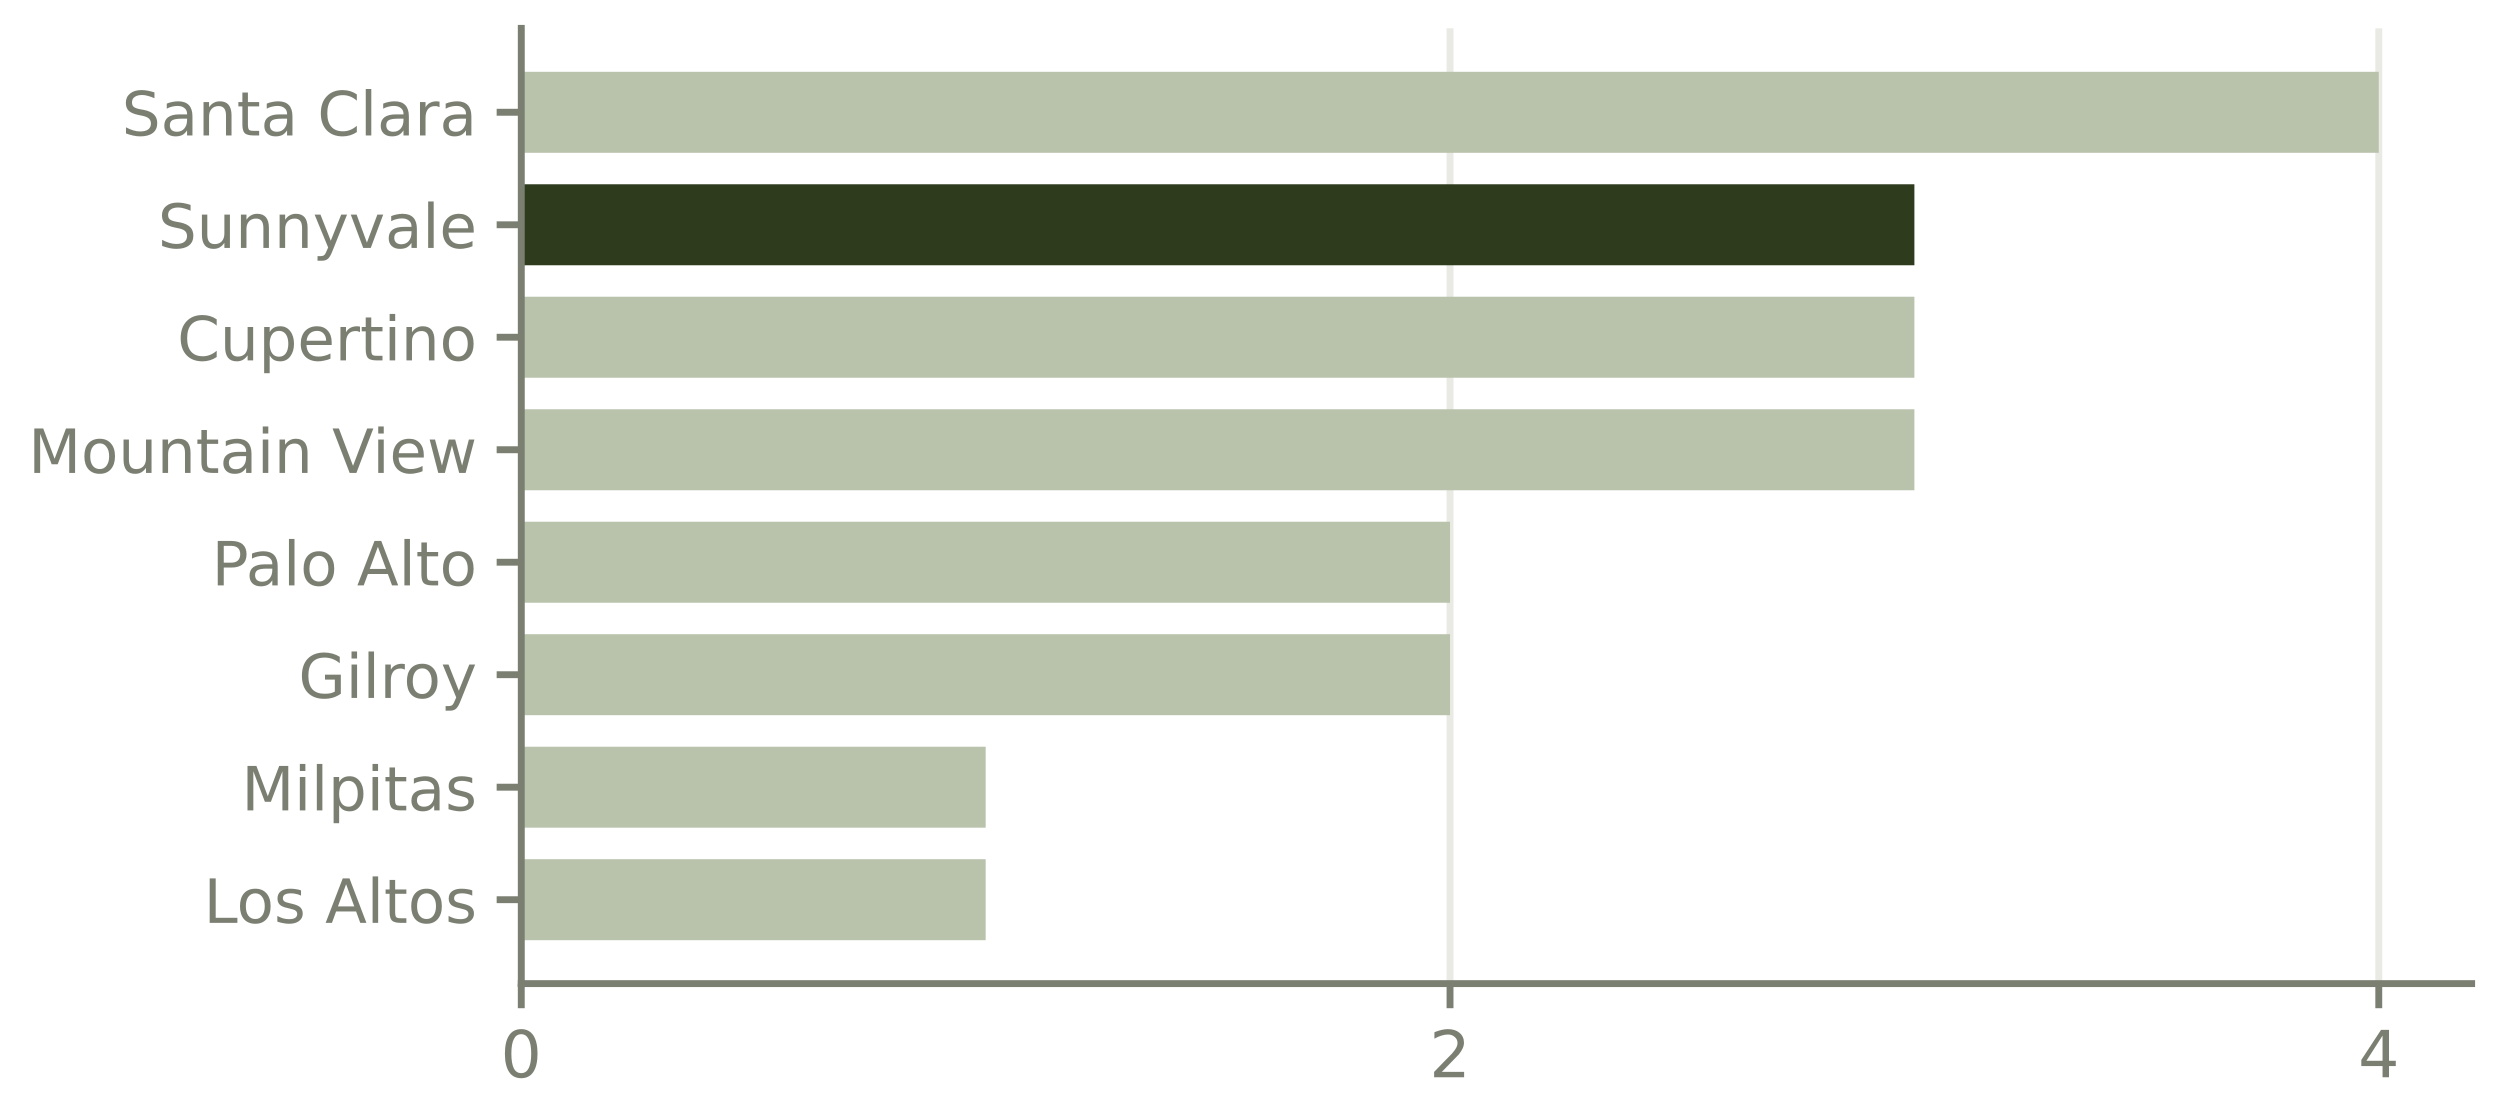
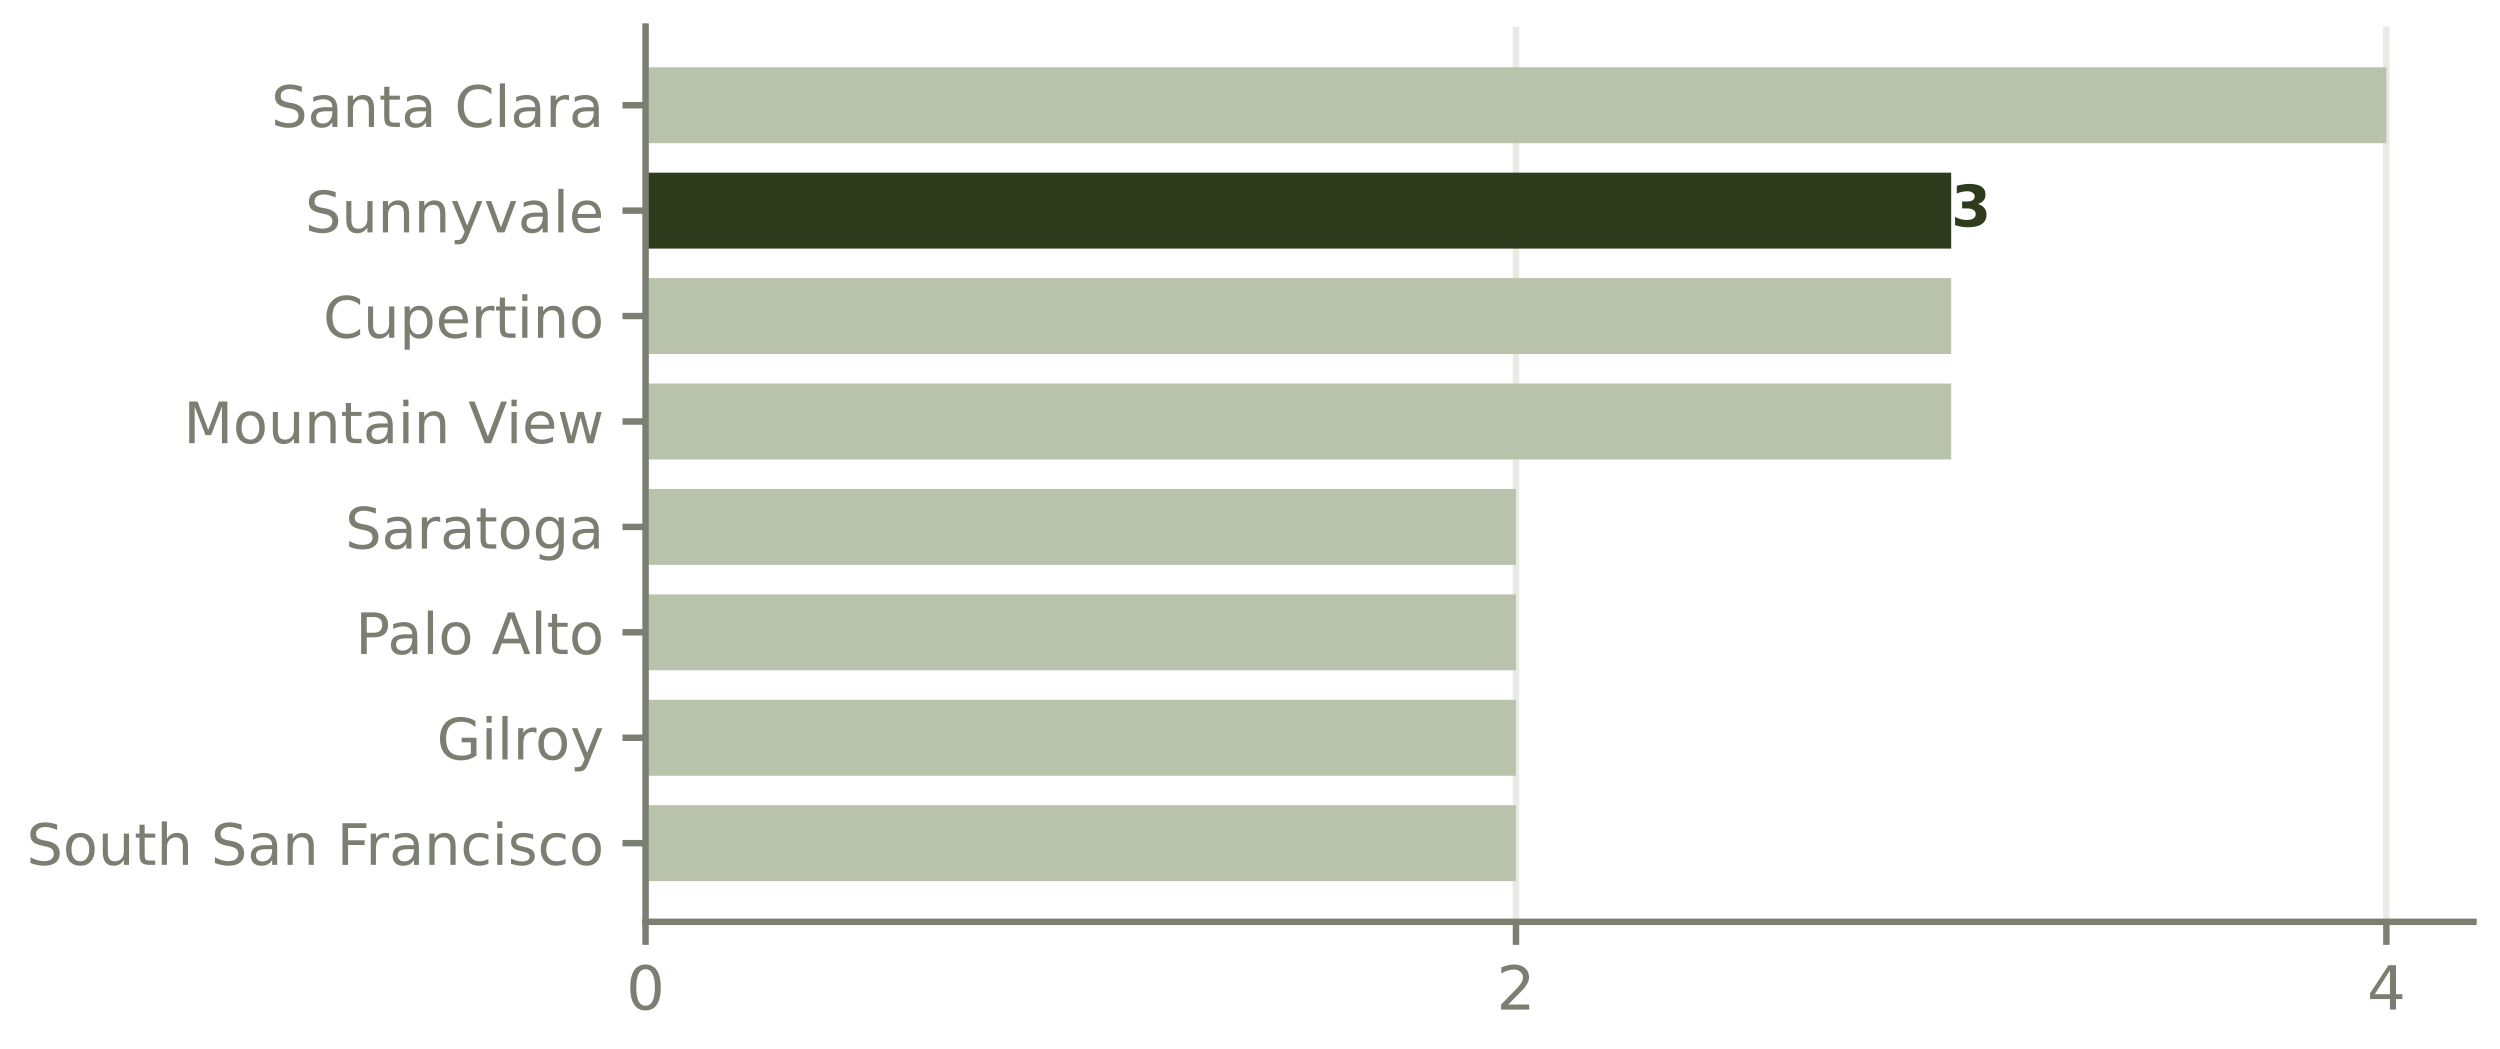
- <svg xmlns="http://www.w3.org/2000/svg" xmlns:xlink="http://www.w3.org/1999/xlink" width="253.913pt" height="113.668pt" viewBox="0 0 253.913 113.668" version="1.1">
+ <svg xmlns="http://www.w3.org/2000/svg" xmlns:xlink="http://www.w3.org/1999/xlink" width="270.932pt" height="113.668pt" viewBox="0 0 270.932 113.668" version="1.1">
  <defs>
    <style type="text/css">*{stroke-linejoin: round; stroke-linecap: butt}</style>
  </defs>
  <g id="figure_1">
    <g id="patch_1">
-       <path d="M -0 113.668  L 253.913 113.668  L 253.913 0  L -0 0  L -0 113.668  z " style="fill: none" />
+       <path d="M 0 113.668  L 270.932 113.668  L 270.932 0  L 0 0  L 0 113.668  z " style="fill: none" />
    </g>
    <g id="axes_1">
      <g id="patch_2">
-         <path d="M 52.943 99.9  L 251.033 99.9  L 251.033 2.88  L 52.943 2.88  L 52.943 99.9  z " style="fill: none" />
+         <path d="M 69.962 99.9  L 268.052 99.9  L 268.052 2.88  L 69.962 2.88  L 69.962 99.9  z " style="fill: none" />
      </g>
      <g id="matplotlib.axis_1">
        <g id="xtick_1">
          <g id="line2d_1">
-             <path d="M 52.943 99.9  L 52.943 2.88  " clip-path="url(#p3e49b67301)" style="fill: none; stroke: #e8eae3; stroke-width: 0.7; stroke-linecap: square" />
+             <path d="M 69.962 99.9  L 69.962 2.88  " clip-path="url(#p417e54f7f8)" style="fill: none; stroke: #e8eae3; stroke-width: 0.7; stroke-linecap: square" />
          </g>
          <g id="line2d_2">
            <defs>
-               <path id="m0d26905931" d="M 0 0  L 0 2.5  " style="stroke: #7a7f72; stroke-width: 0.7" />
+               <path id="mbe7d16d1db" d="M 0 0  L 0 2.5  " style="stroke: #7a7f72; stroke-width: 0.7" />
            </defs>
            <g>
-               <use xlink:href="#m0d26905931" x="52.943" y="99.9" style="fill: #7a7f72; stroke: #7a7f72; stroke-width: 0.7" />
+               <use xlink:href="#mbe7d16d1db" x="69.962" y="99.9" style="fill: #7a7f72; stroke: #7a7f72; stroke-width: 0.7" />
            </g>
          </g>
          <g id="text_1">
-             <text style="font-size: 6.6px; font-family: 'DejaVu Sans'; text-anchor: middle; fill: #7a7f72" x="52.943" y="109.415" transform="rotate(-0 52.94322 109.415)">0</text>
+             <text style="font-size: 6.6px; font-family: 'DejaVu Sans'; text-anchor: middle; fill: #7a7f72" x="69.962" y="109.415" transform="rotate(-0 69.96222 109.415)">0</text>
          </g>
        </g>
        <g id="xtick_2">
          <g id="line2d_3">
-             <path d="M 147.272 99.9  L 147.272 2.88  " clip-path="url(#p3e49b67301)" style="fill: none; stroke: #e8eae3; stroke-width: 0.7; stroke-linecap: square" />
+             <path d="M 164.291 99.9  L 164.291 2.88  " clip-path="url(#p417e54f7f8)" style="fill: none; stroke: #e8eae3; stroke-width: 0.7; stroke-linecap: square" />
          </g>
          <g id="line2d_4">
            <g>
-               <use xlink:href="#m0d26905931" x="147.272" y="99.9" style="fill: #7a7f72; stroke: #7a7f72; stroke-width: 0.7" />
+               <use xlink:href="#mbe7d16d1db" x="164.291" y="99.9" style="fill: #7a7f72; stroke: #7a7f72; stroke-width: 0.7" />
            </g>
          </g>
          <g id="text_2">
-             <text style="font-size: 6.6px; font-family: 'DejaVu Sans'; text-anchor: middle; fill: #7a7f72" x="147.272" y="109.415" transform="rotate(-0 147.2718 109.415)">2</text>
+             <text style="font-size: 6.6px; font-family: 'DejaVu Sans'; text-anchor: middle; fill: #7a7f72" x="164.291" y="109.415" transform="rotate(-0 164.2908 109.415)">2</text>
          </g>
        </g>
        <g id="xtick_3">
          <g id="line2d_5">
-             <path d="M 241.6 99.9  L 241.6 2.88  " clip-path="url(#p3e49b67301)" style="fill: none; stroke: #e8eae3; stroke-width: 0.7; stroke-linecap: square" />
+             <path d="M 258.619 99.9  L 258.619 2.88  " clip-path="url(#p417e54f7f8)" style="fill: none; stroke: #e8eae3; stroke-width: 0.7; stroke-linecap: square" />
          </g>
          <g id="line2d_6">
            <g>
-               <use xlink:href="#m0d26905931" x="241.6" y="99.9" style="fill: #7a7f72; stroke: #7a7f72; stroke-width: 0.7" />
+               <use xlink:href="#mbe7d16d1db" x="258.619" y="99.9" style="fill: #7a7f72; stroke: #7a7f72; stroke-width: 0.7" />
            </g>
          </g>
          <g id="text_3">
-             <text style="font-size: 6.6px; font-family: 'DejaVu Sans'; text-anchor: middle; fill: #7a7f72" x="241.6" y="109.415" transform="rotate(-0 241.6004 109.415)">4</text>
+             <text style="font-size: 6.6px; font-family: 'DejaVu Sans'; text-anchor: middle; fill: #7a7f72" x="258.619" y="109.415" transform="rotate(-0 258.6194 109.415)">4</text>
          </g>
        </g>
      </g>
      <g id="matplotlib.axis_2">
        <g id="ytick_1">
          <g id="line2d_7">
            <defs>
-               <path id="m8cb4cde19d" d="M 0 0  L -2.5 0  " style="stroke: #7a7f72; stroke-width: 0.7" />
+               <path id="m099082dcb2" d="M 0 0  L -2.5 0  " style="stroke: #7a7f72; stroke-width: 0.7" />
            </defs>
            <g>
-               <use xlink:href="#m8cb4cde19d" x="52.943" y="91.377" style="fill: #7a7f72; stroke: #7a7f72; stroke-width: 0.7" />
+               <use xlink:href="#m099082dcb2" x="69.962" y="91.377" style="fill: #7a7f72; stroke: #7a7f72; stroke-width: 0.7" />
            </g>
          </g>
          <g id="text_4">
-             <text style="font-size: 6.2px; font-family: 'DejaVu Sans'; text-anchor: end; fill: #7a7f72" x="48.443" y="93.733" transform="rotate(-0 48.44322 93.73256)">Los Altos</text>
+             <text style="font-size: 6.2px; font-family: 'DejaVu Sans'; text-anchor: end; fill: #7a7f72" x="65.462" y="93.733" transform="rotate(-0 65.46222 93.73256)">South San Francisco</text>
          </g>
        </g>
        <g id="ytick_2">
          <g id="line2d_8">
            <g>
-               <use xlink:href="#m8cb4cde19d" x="52.943" y="79.952" style="fill: #7a7f72; stroke: #7a7f72; stroke-width: 0.7" />
+               <use xlink:href="#m099082dcb2" x="69.962" y="79.952" style="fill: #7a7f72; stroke: #7a7f72; stroke-width: 0.7" />
            </g>
          </g>
          <g id="text_5">
-             <text style="font-size: 6.2px; font-family: 'DejaVu Sans'; text-anchor: end; fill: #7a7f72" x="48.443" y="82.308" transform="rotate(-0 48.44322 82.30769)">Milpitas</text>
+             <text style="font-size: 6.2px; font-family: 'DejaVu Sans'; text-anchor: end; fill: #7a7f72" x="65.462" y="82.308" transform="rotate(-0 65.46222 82.30769)">Gilroy</text>
          </g>
        </g>
        <g id="ytick_3">
          <g id="line2d_9">
            <g>
-               <use xlink:href="#m8cb4cde19d" x="52.943" y="68.527" style="fill: #7a7f72; stroke: #7a7f72; stroke-width: 0.7" />
+               <use xlink:href="#m099082dcb2" x="69.962" y="68.527" style="fill: #7a7f72; stroke: #7a7f72; stroke-width: 0.7" />
            </g>
          </g>
          <g id="text_6">
-             <text style="font-size: 6.2px; font-family: 'DejaVu Sans'; text-anchor: end; fill: #7a7f72" x="48.443" y="70.883" transform="rotate(-0 48.44322 70.88282)">Gilroy</text>
+             <text style="font-size: 6.2px; font-family: 'DejaVu Sans'; text-anchor: end; fill: #7a7f72" x="65.462" y="70.883" transform="rotate(-0 65.46222 70.88282)">Palo Alto</text>
          </g>
        </g>
        <g id="ytick_4">
          <g id="line2d_10">
            <g>
-               <use xlink:href="#m8cb4cde19d" x="52.943" y="57.102" style="fill: #7a7f72; stroke: #7a7f72; stroke-width: 0.7" />
+               <use xlink:href="#m099082dcb2" x="69.962" y="57.102" style="fill: #7a7f72; stroke: #7a7f72; stroke-width: 0.7" />
            </g>
          </g>
          <g id="text_7">
-             <text style="font-size: 6.2px; font-family: 'DejaVu Sans'; text-anchor: end; fill: #7a7f72" x="48.443" y="59.458" transform="rotate(-0 48.44322 59.45795)">Palo Alto</text>
+             <text style="font-size: 6.2px; font-family: 'DejaVu Sans'; text-anchor: end; fill: #7a7f72" x="65.462" y="59.458" transform="rotate(-0 65.46222 59.45795)">Saratoga</text>
          </g>
        </g>
        <g id="ytick_5">
          <g id="line2d_11">
            <g>
-               <use xlink:href="#m8cb4cde19d" x="52.943" y="45.678" style="fill: #7a7f72; stroke: #7a7f72; stroke-width: 0.7" />
+               <use xlink:href="#m099082dcb2" x="69.962" y="45.678" style="fill: #7a7f72; stroke: #7a7f72; stroke-width: 0.7" />
            </g>
          </g>
          <g id="text_8">
-             <text style="font-size: 6.2px; font-family: 'DejaVu Sans'; text-anchor: end; fill: #7a7f72" x="48.443" y="48.033" transform="rotate(-0 48.44322 48.03308)">Mountain View</text>
+             <text style="font-size: 6.2px; font-family: 'DejaVu Sans'; text-anchor: end; fill: #7a7f72" x="65.462" y="48.033" transform="rotate(-0 65.46222 48.03308)">Mountain View</text>
          </g>
        </g>
        <g id="ytick_6">
          <g id="line2d_12">
            <g>
-               <use xlink:href="#m8cb4cde19d" x="52.943" y="34.253" style="fill: #7a7f72; stroke: #7a7f72; stroke-width: 0.7" />
+               <use xlink:href="#m099082dcb2" x="69.962" y="34.253" style="fill: #7a7f72; stroke: #7a7f72; stroke-width: 0.7" />
            </g>
          </g>
          <g id="text_9">
-             <text style="font-size: 6.2px; font-family: 'DejaVu Sans'; text-anchor: end; fill: #7a7f72" x="48.443" y="36.608" transform="rotate(-0 48.44322 36.60821)">Cupertino</text>
+             <text style="font-size: 6.2px; font-family: 'DejaVu Sans'; text-anchor: end; fill: #7a7f72" x="65.462" y="36.608" transform="rotate(-0 65.46222 36.60821)">Cupertino</text>
          </g>
        </g>
        <g id="ytick_7">
          <g id="line2d_13">
            <g>
-               <use xlink:href="#m8cb4cde19d" x="52.943" y="22.828" style="fill: #7a7f72; stroke: #7a7f72; stroke-width: 0.7" />
+               <use xlink:href="#m099082dcb2" x="69.962" y="22.828" style="fill: #7a7f72; stroke: #7a7f72; stroke-width: 0.7" />
            </g>
          </g>
          <g id="text_10">
-             <text style="font-size: 6.2px; font-family: 'DejaVu Sans'; text-anchor: end; fill: #7a7f72" x="48.443" y="25.183" transform="rotate(-0 48.44322 25.18334)">Sunnyvale</text>
+             <text style="font-size: 6.2px; font-family: 'DejaVu Sans'; text-anchor: end; fill: #7a7f72" x="65.462" y="25.183" transform="rotate(-0 65.46222 25.18334)">Sunnyvale</text>
          </g>
        </g>
        <g id="ytick_8">
          <g id="line2d_14">
            <g>
-               <use xlink:href="#m8cb4cde19d" x="52.943" y="11.403" style="fill: #7a7f72; stroke: #7a7f72; stroke-width: 0.7" />
+               <use xlink:href="#m099082dcb2" x="69.962" y="11.403" style="fill: #7a7f72; stroke: #7a7f72; stroke-width: 0.7" />
            </g>
          </g>
          <g id="text_11">
-             <text style="font-size: 6.2px; font-family: 'DejaVu Sans'; text-anchor: end; fill: #7a7f72" x="48.443" y="13.758" transform="rotate(-0 48.44322 13.75847)">Santa Clara</text>
+             <text style="font-size: 6.2px; font-family: 'DejaVu Sans'; text-anchor: end; fill: #7a7f72" x="65.462" y="13.758" transform="rotate(-0 65.46222 13.75847)">Santa Clara</text>
          </g>
        </g>
      </g>
      <g id="patch_3">
-         <path d="M 52.943 95.49  L 100.108 95.49  L 100.108 87.264  L 52.943 87.264  z " clip-path="url(#p3e49b67301)" style="fill: #b9c2ab" />
+         <path d="M 69.962 95.49  L 164.291 95.49  L 164.291 87.264  L 69.962 87.264  z " clip-path="url(#p417e54f7f8)" style="fill: #b9c2ab" />
      </g>
      <g id="patch_4">
-         <path d="M 52.943 84.065  L 100.108 84.065  L 100.108 75.839  L 52.943 75.839  z " clip-path="url(#p3e49b67301)" style="fill: #b9c2ab" />
+         <path d="M 69.962 84.065  L 164.291 84.065  L 164.291 75.839  L 69.962 75.839  z " clip-path="url(#p417e54f7f8)" style="fill: #b9c2ab" />
      </g>
      <g id="patch_5">
-         <path d="M 52.943 72.64  L 147.272 72.64  L 147.272 64.414  L 52.943 64.414  z " clip-path="url(#p3e49b67301)" style="fill: #b9c2ab" />
+         <path d="M 69.962 72.64  L 164.291 72.64  L 164.291 64.414  L 69.962 64.414  z " clip-path="url(#p417e54f7f8)" style="fill: #b9c2ab" />
      </g>
      <g id="patch_6">
-         <path d="M 52.943 61.215  L 147.272 61.215  L 147.272 52.989  L 52.943 52.989  z " clip-path="url(#p3e49b67301)" style="fill: #b9c2ab" />
+         <path d="M 69.962 61.215  L 164.291 61.215  L 164.291 52.989  L 69.962 52.989  z " clip-path="url(#p417e54f7f8)" style="fill: #b9c2ab" />
      </g>
      <g id="patch_7">
-         <path d="M 52.943 49.791  L 194.436 49.791  L 194.436 41.565  L 52.943 41.565  z " clip-path="url(#p3e49b67301)" style="fill: #b9c2ab" />
+         <path d="M 69.962 49.791  L 211.455 49.791  L 211.455 41.565  L 69.962 41.565  z " clip-path="url(#p417e54f7f8)" style="fill: #b9c2ab" />
      </g>
      <g id="patch_8">
-         <path d="M 52.943 38.366  L 194.436 38.366  L 194.436 30.14  L 52.943 30.14  z " clip-path="url(#p3e49b67301)" style="fill: #b9c2ab" />
+         <path d="M 69.962 38.366  L 211.455 38.366  L 211.455 30.14  L 69.962 30.14  z " clip-path="url(#p417e54f7f8)" style="fill: #b9c2ab" />
      </g>
      <g id="patch_9">
-         <path d="M 52.943 26.941  L 194.436 26.941  L 194.436 18.715  L 52.943 18.715  z " clip-path="url(#p3e49b67301)" style="fill: #2e3b1c" />
+         <path d="M 69.962 26.941  L 211.455 26.941  L 211.455 18.715  L 69.962 18.715  z " clip-path="url(#p417e54f7f8)" style="fill: #2e3b1c" />
      </g>
      <g id="patch_10">
-         <path d="M 52.943 15.516  L 241.6 15.516  L 241.6 7.29  L 52.943 7.29  z " clip-path="url(#p3e49b67301)" style="fill: #b9c2ab" />
+         <path d="M 69.962 15.516  L 258.619 15.516  L 258.619 7.29  L 69.962 7.29  z " clip-path="url(#p417e54f7f8)" style="fill: #b9c2ab" />
      </g>
      <g id="patch_11">
-         <path d="M 52.943 99.9  L 52.943 2.88  " style="fill: none; stroke: #7a7f72; stroke-width: 0.7; stroke-linejoin: miter; stroke-linecap: square" />
+         <path d="M 69.962 99.9  L 69.962 2.88  " style="fill: none; stroke: #7a7f72; stroke-width: 0.7; stroke-linejoin: miter; stroke-linecap: square" />
      </g>
      <g id="patch_12">
-         <path d="M 52.943 99.9  L 251.033 99.9  " style="fill: none; stroke: #7a7f72; stroke-width: 0.7; stroke-linejoin: miter; stroke-linecap: square" />
+         <path d="M 69.962 99.9  L 268.052 99.9  " style="fill: none; stroke: #7a7f72; stroke-width: 0.7; stroke-linejoin: miter; stroke-linecap: square" />
+       </g>
+       <g id="text_12">
+         <text style="font-weight: 700; font-size: 6.2px; font-family: 'DejaVu Sans'; text-anchor: start; fill: #2e3b1c" x="211.455" y="24.539" transform="rotate(-0 211.4551 24.53864)"> 3</text>
      </g>
    </g>
  </g>
  <defs>
-     <clipPath id="p3e49b67301">
-       <rect x="52.943" y="2.88" width="198.09" height="97.02" />
+     <clipPath id="p417e54f7f8">
+       <rect x="69.962" y="2.88" width="198.09" height="97.02" />
    </clipPath>
  </defs>
</svg>
